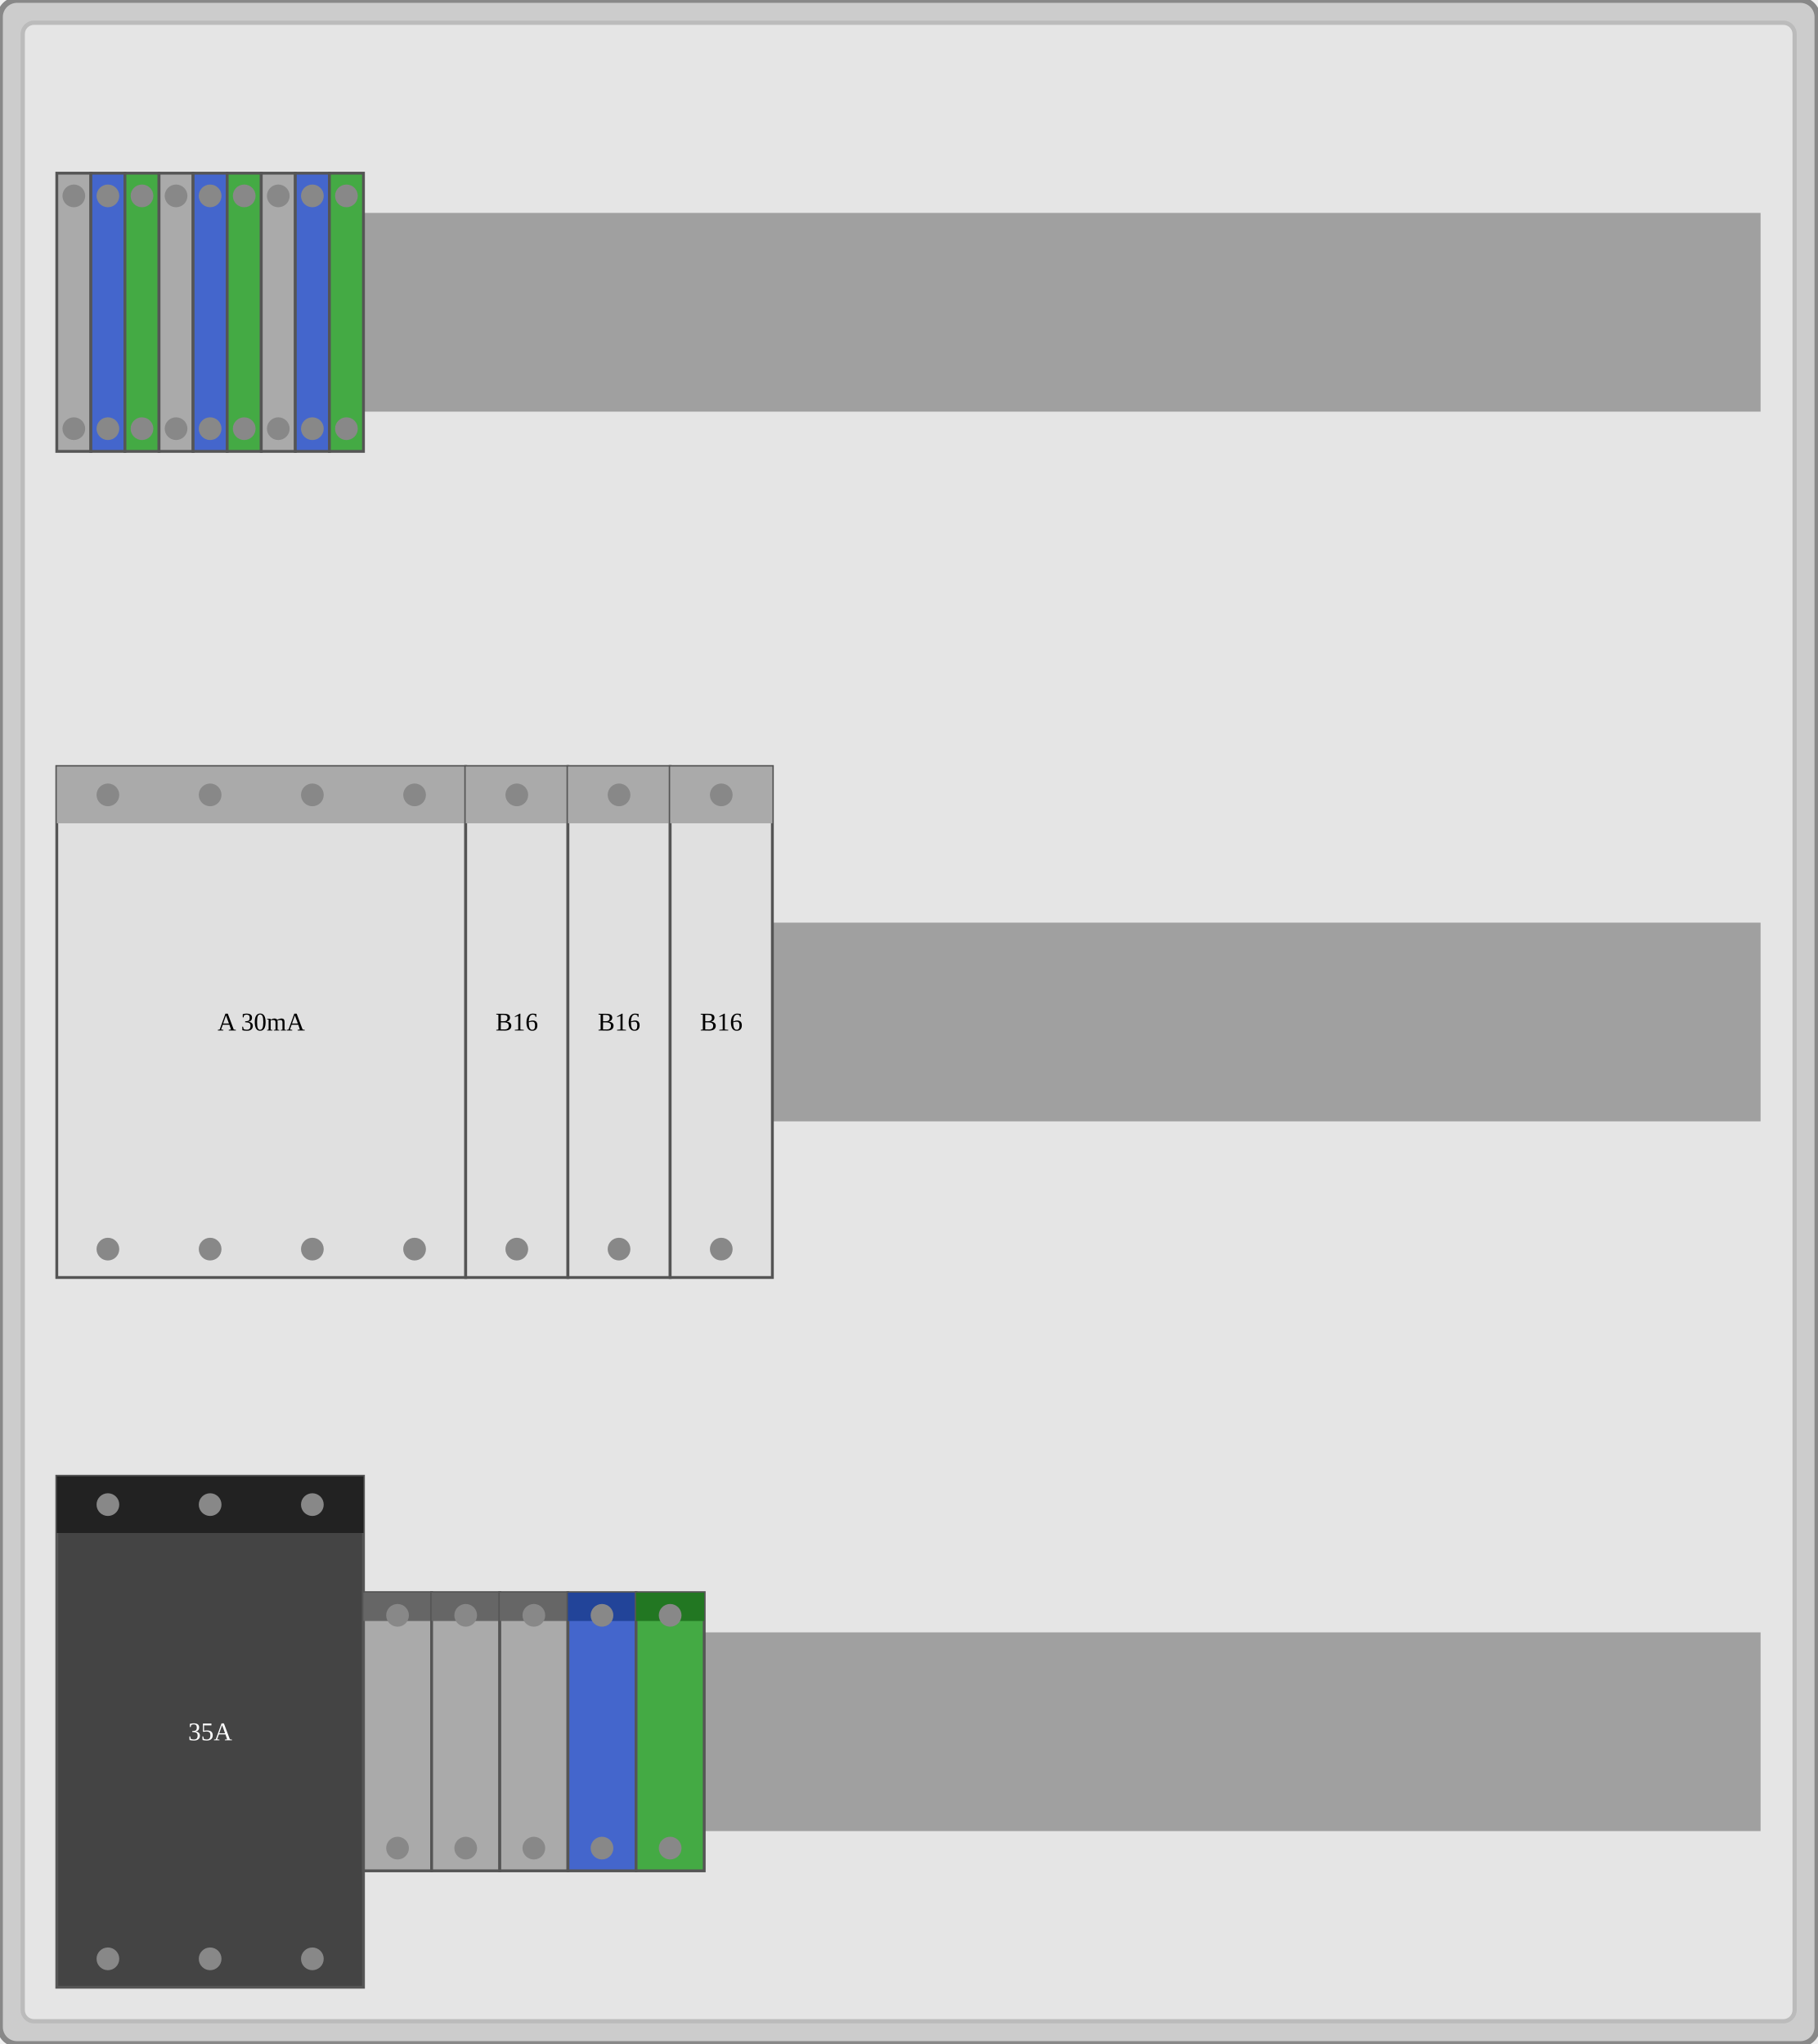
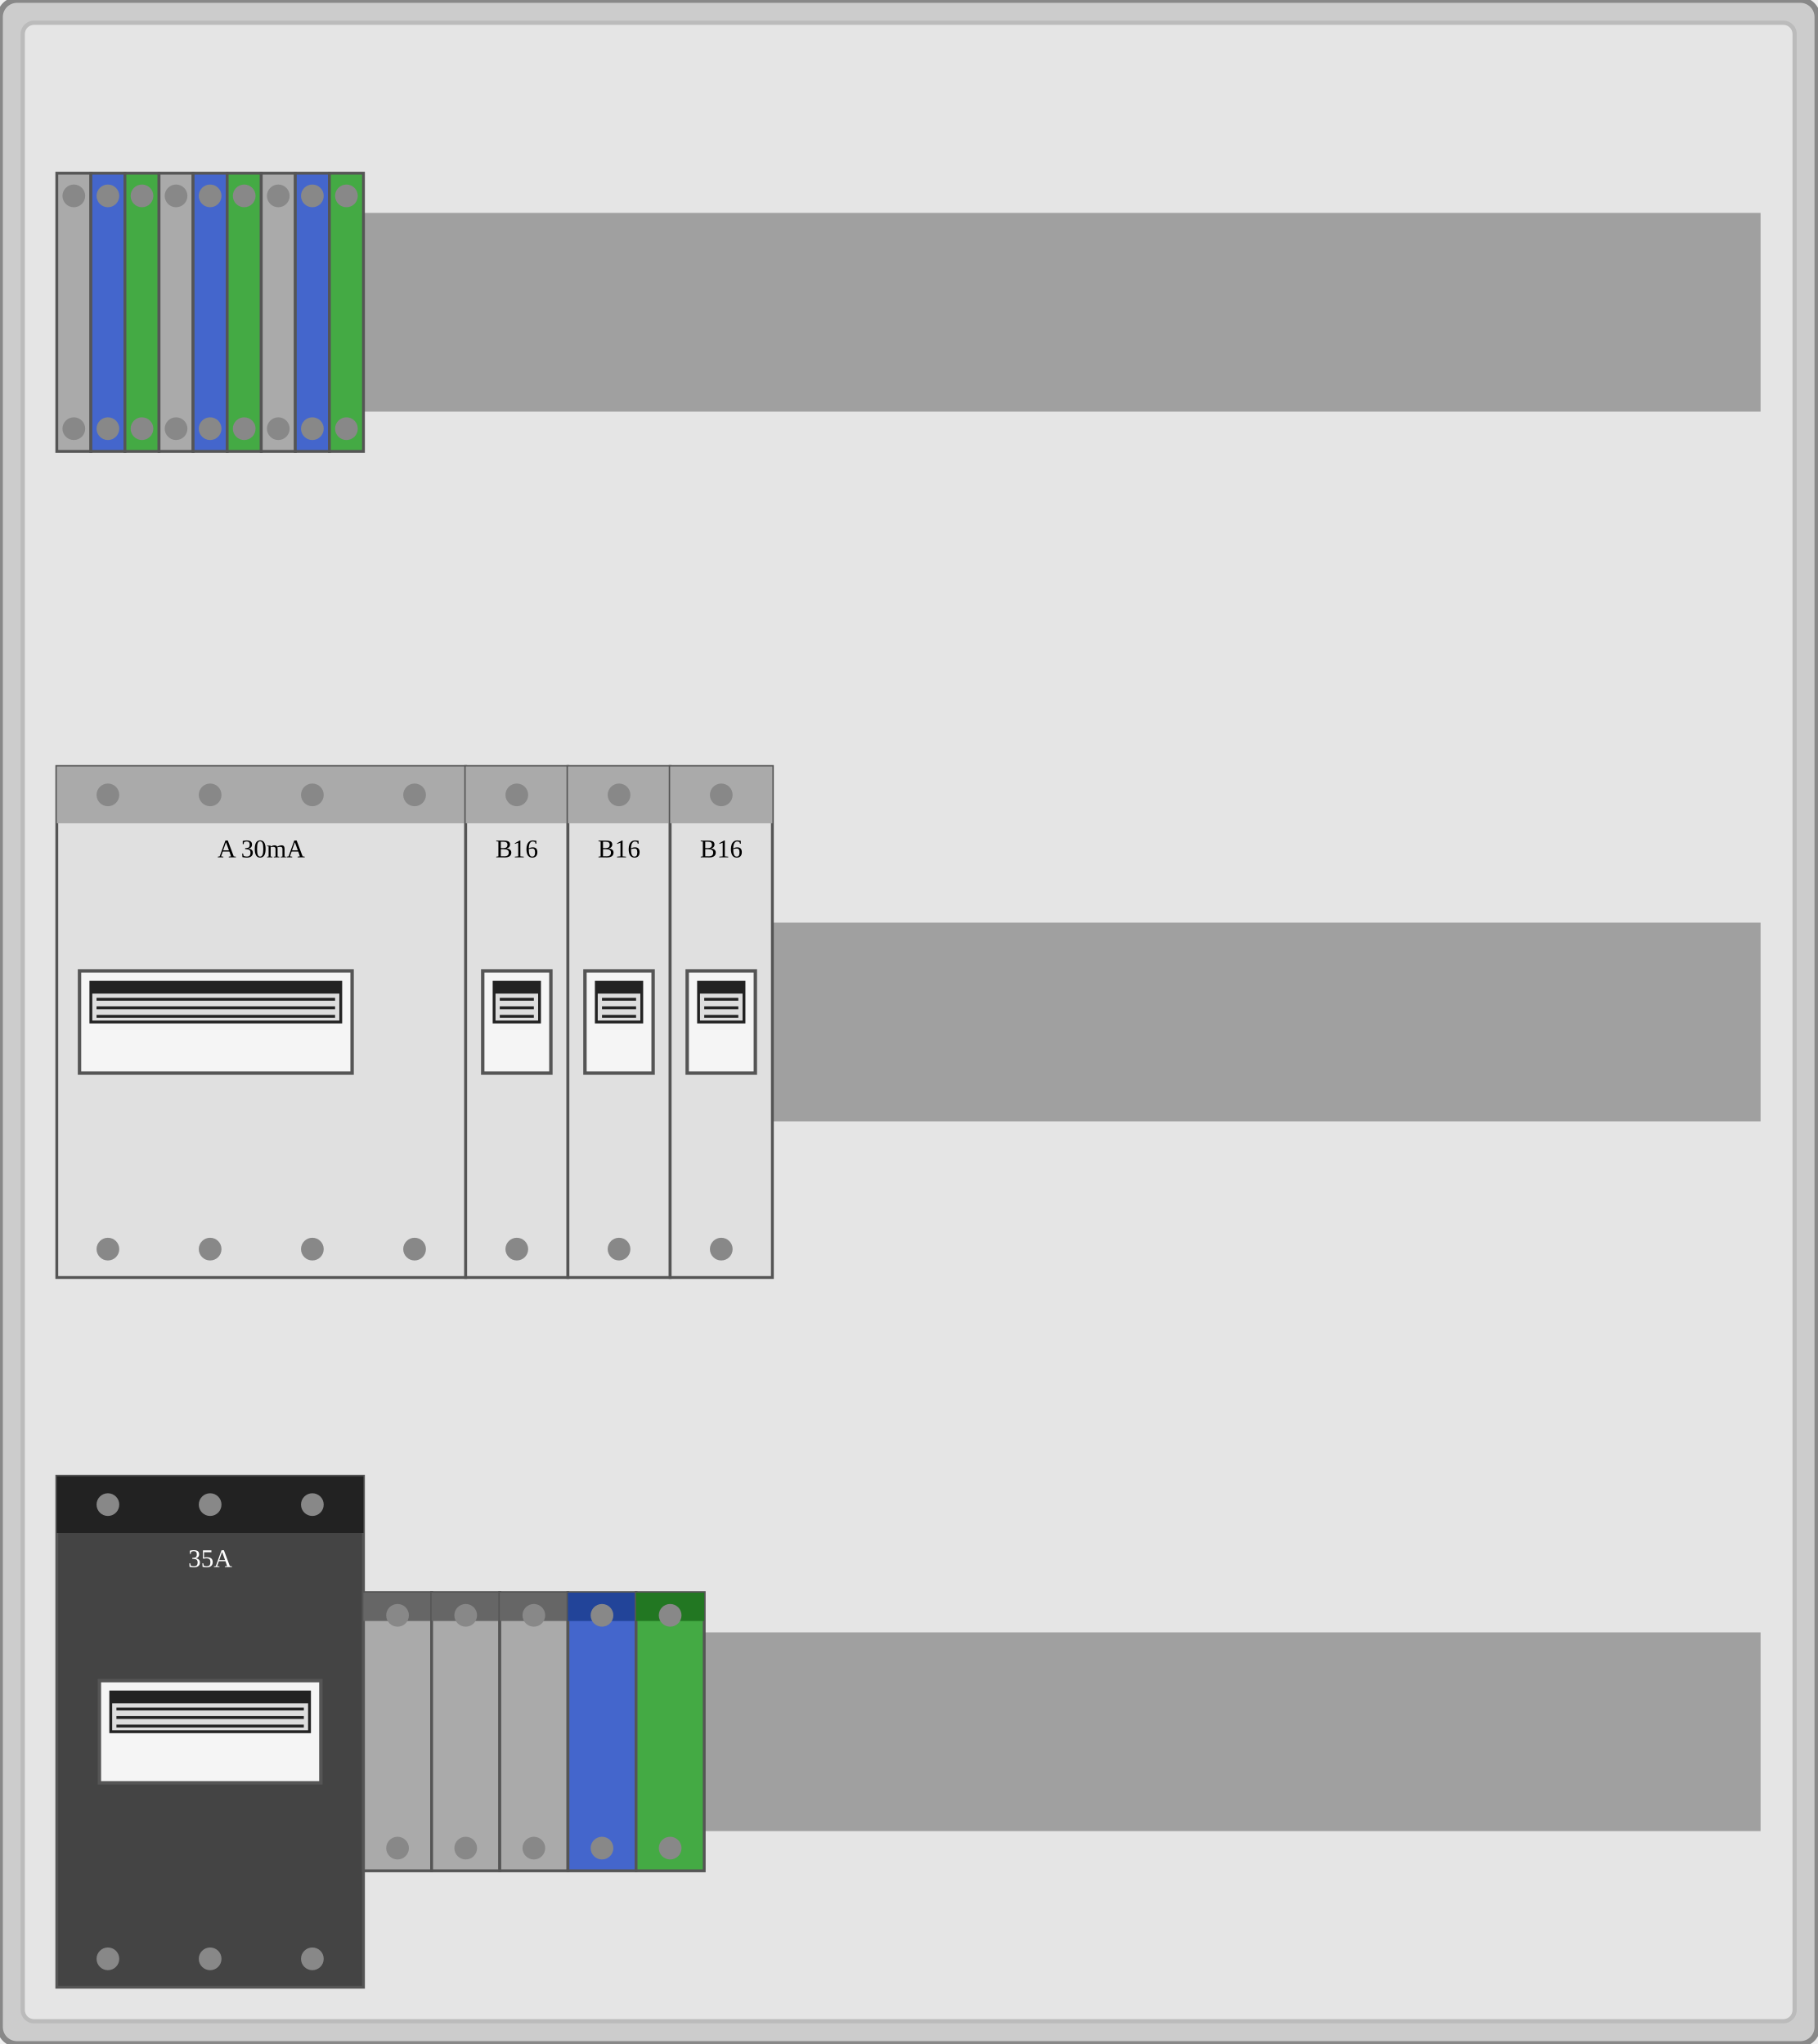
<svg xmlns="http://www.w3.org/2000/svg" width="640" height="720" viewBox="0 0 640 720">
  <rect x="0" y="0" width="640" height="720" rx="6" fill="#cccccc" stroke="#888888" stroke-width="2" />
  <rect x="8" y="8" width="624" height="704" rx="4" fill="#e5e5e5" stroke="#bbbbbb" stroke-width="1.5" />
  <g transform="translate(20, 20)">
    <rect x="0" y="55" width="600" height="70" fill="#a0a0a0" />
    <rect x="0" y="41" width="12" height="98" fill="#aaaaaa" stroke="#555555" stroke-width="1" />
    <circle cx="6" cy="49" r="4" fill="#888888" data-querschnitt="2.5" data-farbe="schwarz" data-netz="N24" style="cursor: pointer;" />
    <circle cx="6" cy="131" r="4" fill="#888888" data-querschnitt="2.5" data-farbe="schwarz" data-netz="N27" style="cursor: pointer;" />
    <rect x="12" y="41" width="12" height="98" fill="#4466cc" stroke="#555555" stroke-width="1" />
    <circle cx="18" cy="49" r="4" fill="#888888" data-querschnitt="2.5" data-farbe="blau" data-netz="N23" style="cursor: pointer;" />
    <circle cx="18" cy="131" r="4" fill="#888888" data-querschnitt="2.5" data-farbe="blau" data-netz="N28" style="cursor: pointer;" />
    <rect x="24" y="41" width="12" height="98" fill="#44aa44" stroke="#555555" stroke-width="1" />
    <circle cx="30" cy="49" r="4" fill="#888888" data-querschnitt="2.5" data-farbe="gn-ge" data-netz="N30" style="cursor: pointer;" />
    <circle cx="30" cy="131" r="4" fill="#888888" data-querschnitt="2.5" data-farbe="gn-ge" data-netz="N29" style="cursor: pointer;" />
    <rect x="36" y="41" width="12" height="98" fill="#aaaaaa" stroke="#555555" stroke-width="1" />
    <circle cx="42" cy="49" r="4" fill="#888888" data-querschnitt="2.5" data-farbe="braun" data-netz="N25" style="cursor: pointer;" />
    <circle cx="42" cy="131" r="4" fill="#888888" data-querschnitt="2.5" data-farbe="braun" data-netz="N31" style="cursor: pointer;" />
    <rect x="48" y="41" width="12" height="98" fill="#4466cc" stroke="#555555" stroke-width="1" />
    <circle cx="54" cy="49" r="4" fill="#888888" data-querschnitt="2.5" data-farbe="blau" data-netz="N23" style="cursor: pointer;" />
    <circle cx="54" cy="131" r="4" fill="#888888" data-querschnitt="2.5" data-farbe="blau" data-netz="N32" style="cursor: pointer;" />
    <rect x="60" y="41" width="12" height="98" fill="#44aa44" stroke="#555555" stroke-width="1" />
    <circle cx="66" cy="49" r="4" fill="#888888" />
    <circle cx="66" cy="131" r="4" fill="#888888" data-querschnitt="2.5" data-farbe="gn-ge" data-netz="N33" style="cursor: pointer;" />
    <rect x="72" y="41" width="12" height="98" fill="#aaaaaa" stroke="#555555" stroke-width="1" />
    <circle cx="78" cy="49" r="4" fill="#888888" data-querschnitt="2.5" data-farbe="grau" data-netz="N26" style="cursor: pointer;" />
    <circle cx="78" cy="131" r="4" fill="#888888" data-querschnitt="2.5" data-farbe="grau" data-netz="N34" style="cursor: pointer;" />
    <rect x="84" y="41" width="12" height="98" fill="#4466cc" stroke="#555555" stroke-width="1" />
    <circle cx="90" cy="49" r="4" fill="#888888" data-querschnitt="2.5" data-farbe="blau" data-netz="N23" style="cursor: pointer;" />
    <circle cx="90" cy="131" r="4" fill="#888888" data-querschnitt="2.5" data-farbe="blau" data-netz="N35" style="cursor: pointer;" />
    <rect x="96" y="41" width="12" height="98" fill="#44aa44" stroke="#555555" stroke-width="1" />
    <circle cx="102" cy="49" r="4" fill="#888888" />
    <circle cx="102" cy="131" r="4" fill="#888888" data-querschnitt="2.5" data-farbe="gn-ge" data-netz="N36" style="cursor: pointer;" />
    <rect x="0" y="305" width="600" height="70" fill="#a0a0a0" />
    <rect x="0" y="250" width="144" height="180" fill="#e0e0e0" stroke="#555555" stroke-width="1" />
    <rect x="0" y="250" width="144" height="20" fill="#aaaaaa" />
-     <text x="72" y="343" text-anchor="middle" font-size="9" fill="#000000">A 30mA</text>
+     <text x="72" y="282" text-anchor="middle" font-size="9" fill="#000000">A 30mA</text>
+     <g style="cursor: pointer;">
+       <rect x="8" y="322" width="96" height="36" fill="#f5f5f5" stroke="#555555" stroke-width="1.2" />
+       <g>
+         <rect x="12" y="326" width="88" height="14" fill="#dddddd" stroke="#222222" stroke-width="1" />
+         <rect x="12" y="326" width="88" height="4" fill="#222222" />
+         <line x1="14" x2="98" y1="332" y2="332" stroke="#222222" stroke-width="1" />
+         <line x1="14" x2="98" y1="335" y2="335" stroke="#222222" stroke-width="1" />
+         <line x1="14" x2="98" y1="338" y2="338" stroke="#222222" stroke-width="1" />
+       </g>
+     </g>
    <circle cx="18" cy="260" r="4" fill="#888888" data-querschnitt="10" data-farbe="schwarz" data-netz="N9" style="cursor: pointer;" />
    <circle cx="18" cy="420" r="4" fill="#888888" data-querschnitt="2.5" data-farbe="schwarz" data-netz="N20" style="cursor: pointer;" />
    <circle cx="54" cy="260" r="4" fill="#888888" data-querschnitt="10" data-farbe="braun" data-netz="N10" style="cursor: pointer;" />
    <circle cx="54" cy="420" r="4" fill="#888888" data-querschnitt="2.5" data-farbe="braun" data-netz="N21" style="cursor: pointer;" />
    <circle cx="90" cy="260" r="4" fill="#888888" data-querschnitt="10" data-farbe="grau" data-netz="N11" style="cursor: pointer;" />
    <circle cx="90" cy="420" r="4" fill="#888888" data-querschnitt="2.5" data-farbe="grau" data-netz="N22" style="cursor: pointer;" />
    <circle cx="126" cy="260" r="4" fill="#888888" data-querschnitt="10" data-farbe="blau" data-netz="N12" style="cursor: pointer;" />
    <circle cx="126" cy="420" r="4" fill="#888888" data-querschnitt="2.5" data-farbe="blau" data-netz="N23" style="cursor: pointer;" />
    <rect x="144" y="250" width="36" height="180" fill="#e0e0e0" stroke="#555555" stroke-width="1" />
    <rect x="144" y="250" width="36" height="20" fill="#aaaaaa" />
-     <text x="162" y="343" text-anchor="middle" font-size="9" fill="#000000">B16</text>
+     <text x="162" y="282" text-anchor="middle" font-size="9" fill="#000000">B16</text>
+     <g style="cursor: pointer;">
+       <rect x="150" y="322" width="24" height="36" fill="#f5f5f5" stroke="#555555" stroke-width="1.2" />
+       <g>
+         <rect x="154" y="326" width="16" height="14" fill="#dddddd" stroke="#222222" stroke-width="1" />
+         <rect x="154" y="326" width="16" height="4" fill="#222222" />
+         <line x1="156" x2="168" y1="332" y2="332" stroke="#222222" stroke-width="1" />
+         <line x1="156" x2="168" y1="335" y2="335" stroke="#222222" stroke-width="1" />
+         <line x1="156" x2="168" y1="338" y2="338" stroke="#222222" stroke-width="1" />
+       </g>
+     </g>
    <circle cx="162" cy="260" r="4" fill="#888888" data-querschnitt="2.5" data-farbe="schwarz" data-netz="N20" style="cursor: pointer;" />
    <circle cx="162" cy="420" r="4" fill="#888888" data-querschnitt="2.5" data-farbe="schwarz" data-netz="N24" style="cursor: pointer;" />
    <rect x="180" y="250" width="36" height="180" fill="#e0e0e0" stroke="#555555" stroke-width="1" />
    <rect x="180" y="250" width="36" height="20" fill="#aaaaaa" />
-     <text x="198" y="343" text-anchor="middle" font-size="9" fill="#000000">B16</text>
+     <text x="198" y="282" text-anchor="middle" font-size="9" fill="#000000">B16</text>
+     <g style="cursor: pointer;">
+       <rect x="186" y="322" width="24" height="36" fill="#f5f5f5" stroke="#555555" stroke-width="1.2" />
+       <g>
+         <rect x="190" y="326" width="16" height="14" fill="#dddddd" stroke="#222222" stroke-width="1" />
+         <rect x="190" y="326" width="16" height="4" fill="#222222" />
+         <line x1="192" x2="204" y1="332" y2="332" stroke="#222222" stroke-width="1" />
+         <line x1="192" x2="204" y1="335" y2="335" stroke="#222222" stroke-width="1" />
+         <line x1="192" x2="204" y1="338" y2="338" stroke="#222222" stroke-width="1" />
+       </g>
+     </g>
    <circle cx="198" cy="260" r="4" fill="#888888" data-querschnitt="2.5" data-farbe="braun" data-netz="N21" style="cursor: pointer;" />
    <circle cx="198" cy="420" r="4" fill="#888888" data-querschnitt="2.5" data-farbe="braun" data-netz="N25" style="cursor: pointer;" />
    <rect x="216" y="250" width="36" height="180" fill="#e0e0e0" stroke="#555555" stroke-width="1" />
    <rect x="216" y="250" width="36" height="20" fill="#aaaaaa" />
-     <text x="234" y="343" text-anchor="middle" font-size="9" fill="#000000">B16</text>
+     <text x="234" y="282" text-anchor="middle" font-size="9" fill="#000000">B16</text>
+     <g style="cursor: pointer;">
+       <rect x="222" y="322" width="24" height="36" fill="#f5f5f5" stroke="#555555" stroke-width="1.2" />
+       <g>
+         <rect x="226" y="326" width="16" height="14" fill="#dddddd" stroke="#222222" stroke-width="1" />
+         <rect x="226" y="326" width="16" height="4" fill="#222222" />
+         <line x1="228" x2="240" y1="332" y2="332" stroke="#222222" stroke-width="1" />
+         <line x1="228" x2="240" y1="335" y2="335" stroke="#222222" stroke-width="1" />
+         <line x1="228" x2="240" y1="338" y2="338" stroke="#222222" stroke-width="1" />
+       </g>
+     </g>
    <circle cx="234" cy="260" r="4" fill="#888888" data-querschnitt="2.5" data-farbe="grau" data-netz="N22" style="cursor: pointer;" />
    <circle cx="234" cy="420" r="4" fill="#888888" data-querschnitt="2.5" data-farbe="grau" data-netz="N26" style="cursor: pointer;" />
    <rect x="0" y="555" width="600" height="70" fill="#a0a0a0" />
    <rect x="0" y="500" width="108" height="180" fill="#444444" stroke="#555555" stroke-width="1" />
    <rect x="0" y="500" width="108" height="20" fill="#222222" />
-     <text x="54" y="593" text-anchor="middle" font-size="9" fill="#ffffff">35A</text>
+     <text x="54" y="532" text-anchor="middle" font-size="9" fill="#ffffff">35A</text>
+     <g style="cursor: pointer;">
+       <rect x="15" y="572" width="78" height="36" fill="#f5f5f5" stroke="#555555" stroke-width="1.2" />
+       <g>
+         <rect x="19" y="576" width="70" height="14" fill="#dddddd" stroke="#222222" stroke-width="1" />
+         <rect x="19" y="576" width="70" height="4" fill="#222222" />
+         <line x1="21" x2="87" y1="582" y2="582" stroke="#222222" stroke-width="1" />
+         <line x1="21" x2="87" y1="585" y2="585" stroke="#222222" stroke-width="1" />
+         <line x1="21" x2="87" y1="588" y2="588" stroke="#222222" stroke-width="1" />
+       </g>
+     </g>
    <circle cx="18" cy="510" r="4" fill="#888888" data-querschnitt="10" data-farbe="schwarz" data-netz="N6" style="cursor: pointer;" />
    <circle cx="18" cy="670" r="4" fill="#888888" data-querschnitt="10" data-farbe="schwarz" data-netz="N9" style="cursor: pointer;" />
    <circle cx="54" cy="510" r="4" fill="#888888" data-querschnitt="10" data-farbe="braun" data-netz="N7" style="cursor: pointer;" />
    <circle cx="54" cy="670" r="4" fill="#888888" data-querschnitt="10" data-farbe="braun" data-netz="N10" style="cursor: pointer;" />
    <circle cx="90" cy="510" r="4" fill="#888888" data-querschnitt="10" data-farbe="grau" data-netz="N8" style="cursor: pointer;" />
    <circle cx="90" cy="670" r="4" fill="#888888" data-querschnitt="10" data-farbe="grau" data-netz="N11" style="cursor: pointer;" />
    <rect x="108" y="541" width="24" height="98" fill="#aaaaaa" stroke="#555555" stroke-width="1" />
    <rect x="108" y="541" width="24" height="10" fill="#666666" />
    <circle cx="120" cy="549" r="4" fill="#888888" data-querschnitt="16" data-farbe="schwarz" data-netz="N1" style="cursor: pointer;" />
    <circle cx="120" cy="631" r="4" fill="#888888" data-querschnitt="10" data-farbe="schwarz" data-netz="N6" style="cursor: pointer;" />
    <rect x="132" y="541" width="24" height="98" fill="#aaaaaa" stroke="#555555" stroke-width="1" />
    <rect x="132" y="541" width="24" height="10" fill="#666666" />
    <circle cx="144" cy="549" r="4" fill="#888888" data-querschnitt="16" data-farbe="braun" data-netz="N2" style="cursor: pointer;" />
    <circle cx="144" cy="631" r="4" fill="#888888" data-querschnitt="10" data-farbe="braun" data-netz="N7" style="cursor: pointer;" />
    <rect x="156" y="541" width="24" height="98" fill="#aaaaaa" stroke="#555555" stroke-width="1" />
    <rect x="156" y="541" width="24" height="10" fill="#666666" />
    <circle cx="168" cy="549" r="4" fill="#888888" data-querschnitt="16" data-farbe="grau" data-netz="N3" style="cursor: pointer;" />
    <circle cx="168" cy="631" r="4" fill="#888888" data-querschnitt="10" data-farbe="grau" data-netz="N8" style="cursor: pointer;" />
    <rect x="180" y="541" width="24" height="98" fill="#4466cc" stroke="#555555" stroke-width="1" />
    <rect x="180" y="541" width="24" height="10" fill="#224499" />
    <circle cx="192" cy="549" r="4" fill="#888888" data-querschnitt="16" data-farbe="blau" data-netz="N4" style="cursor: pointer;" />
    <circle cx="192" cy="631" r="4" fill="#888888" data-querschnitt="10" data-farbe="blau" data-netz="N12" style="cursor: pointer;" />
    <rect x="204" y="541" width="24" height="98" fill="#44aa44" stroke="#555555" stroke-width="1" />
    <rect x="204" y="541" width="24" height="10" fill="#227722" />
    <circle cx="216" cy="549" r="4" fill="#888888" data-querschnitt="16" data-farbe="gn-ge" data-netz="N5" style="cursor: pointer;" />
    <circle cx="216" cy="631" r="4" fill="#888888" data-querschnitt="2.5" data-farbe="gn-ge" data-netz="N30" style="cursor: pointer;" />
  </g>
</svg>
